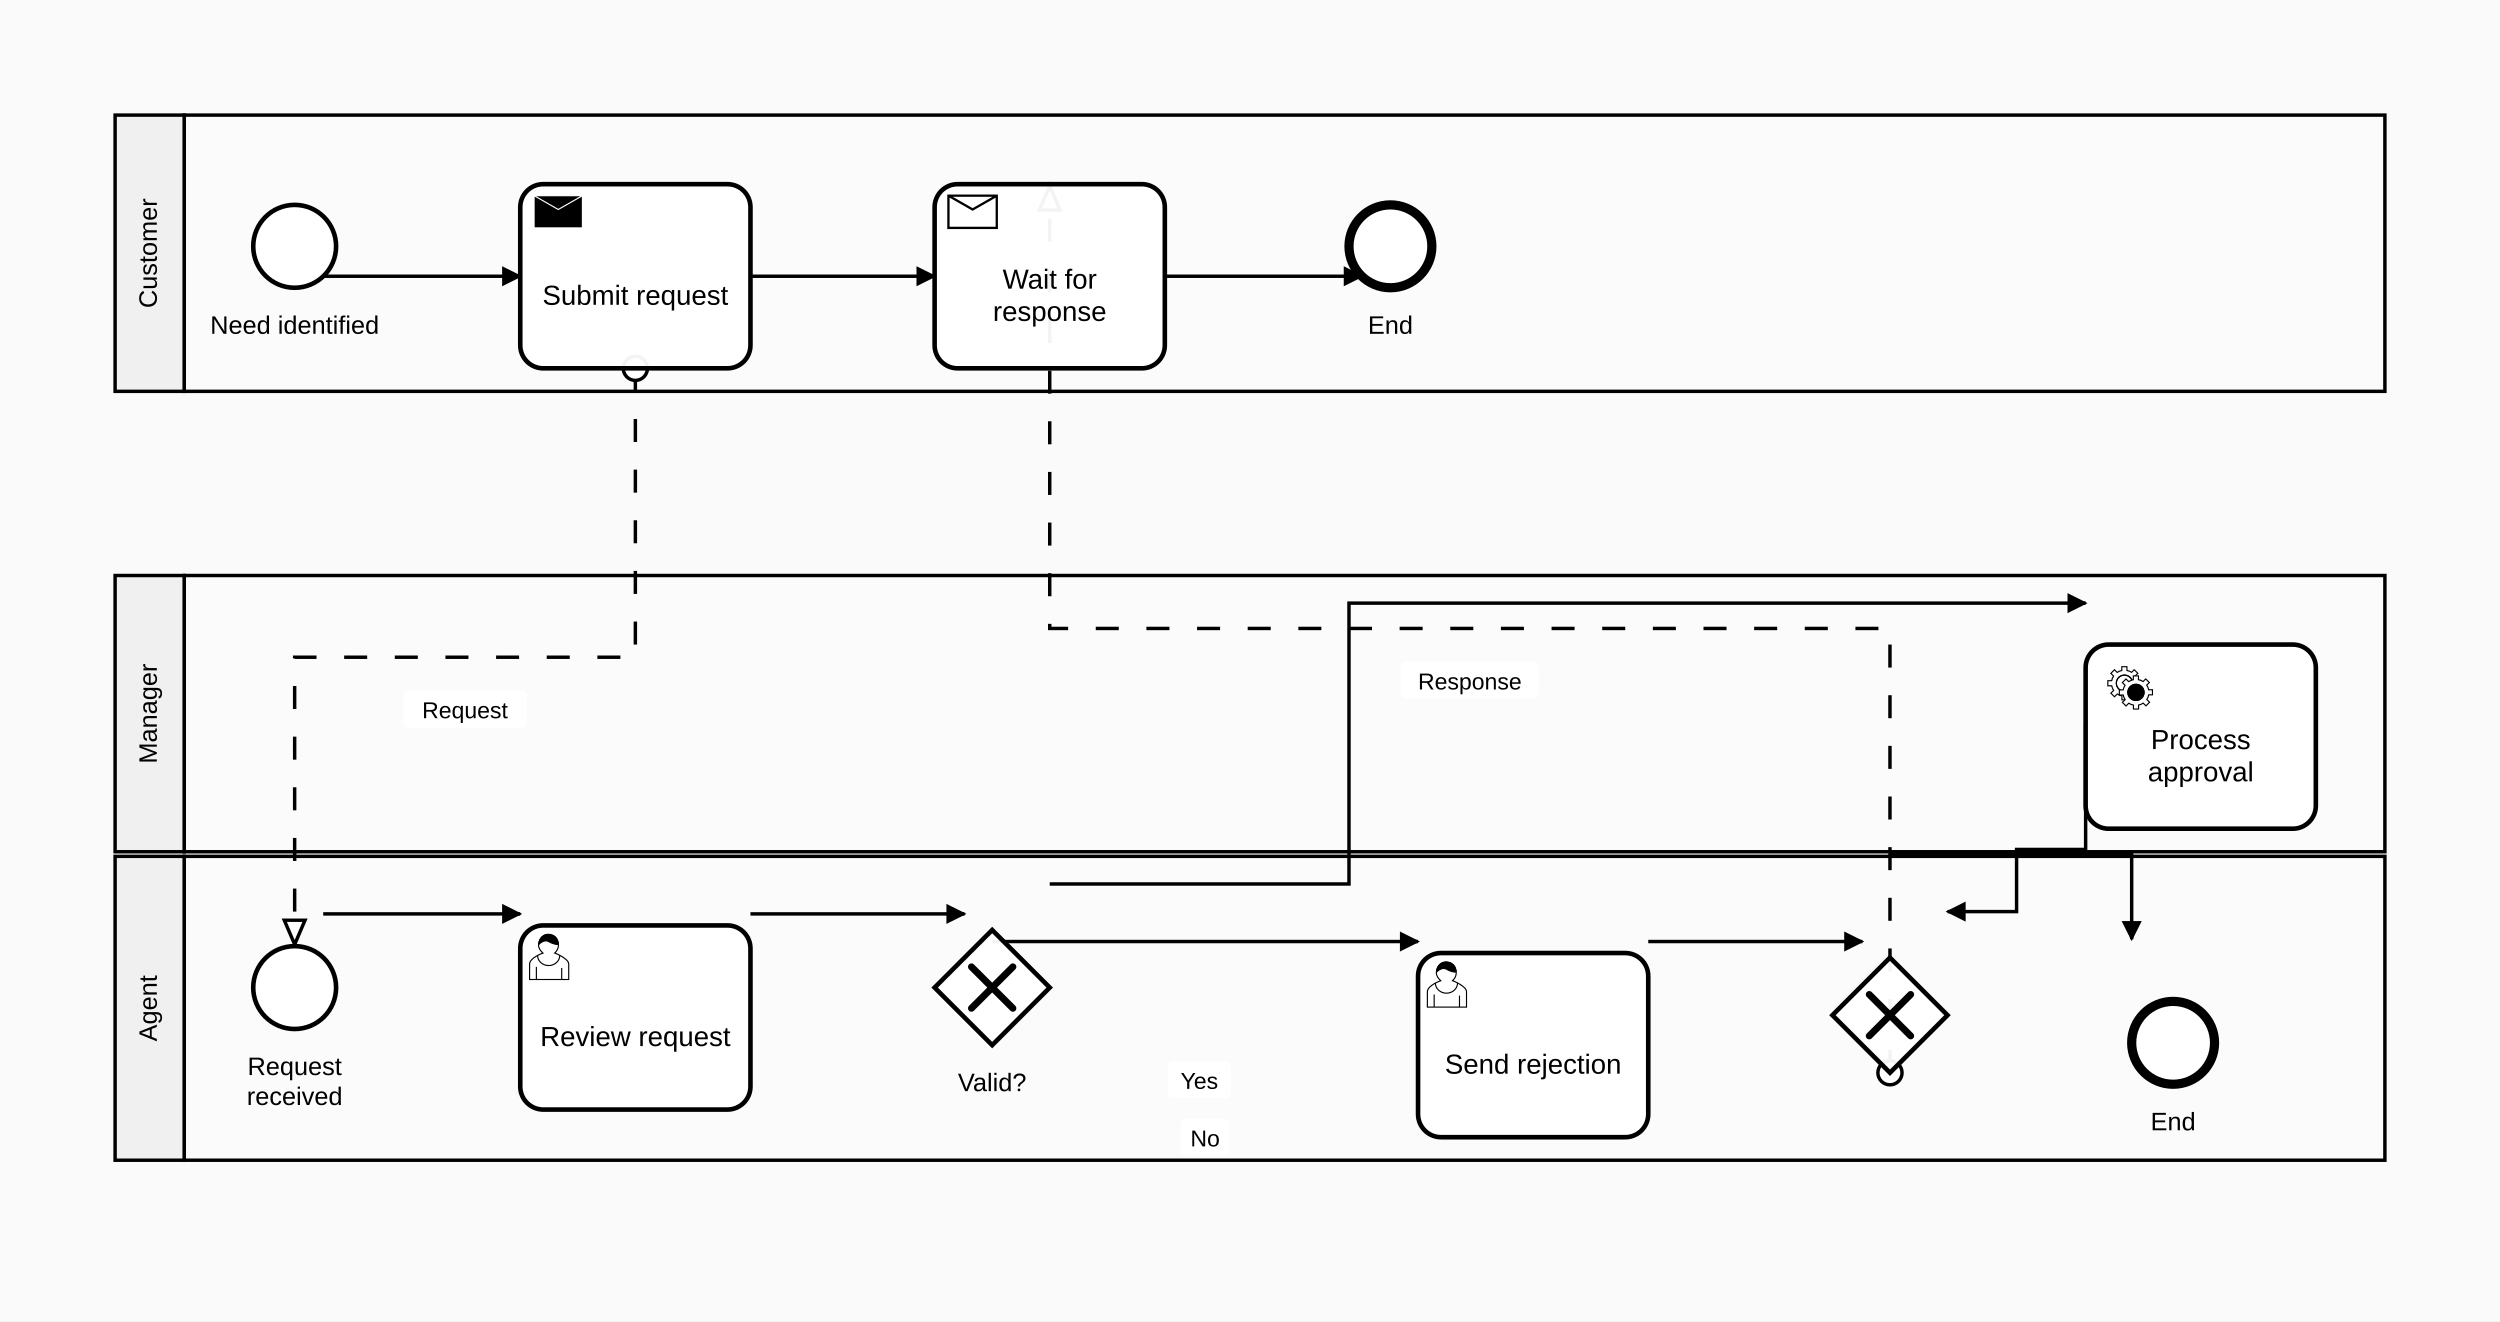
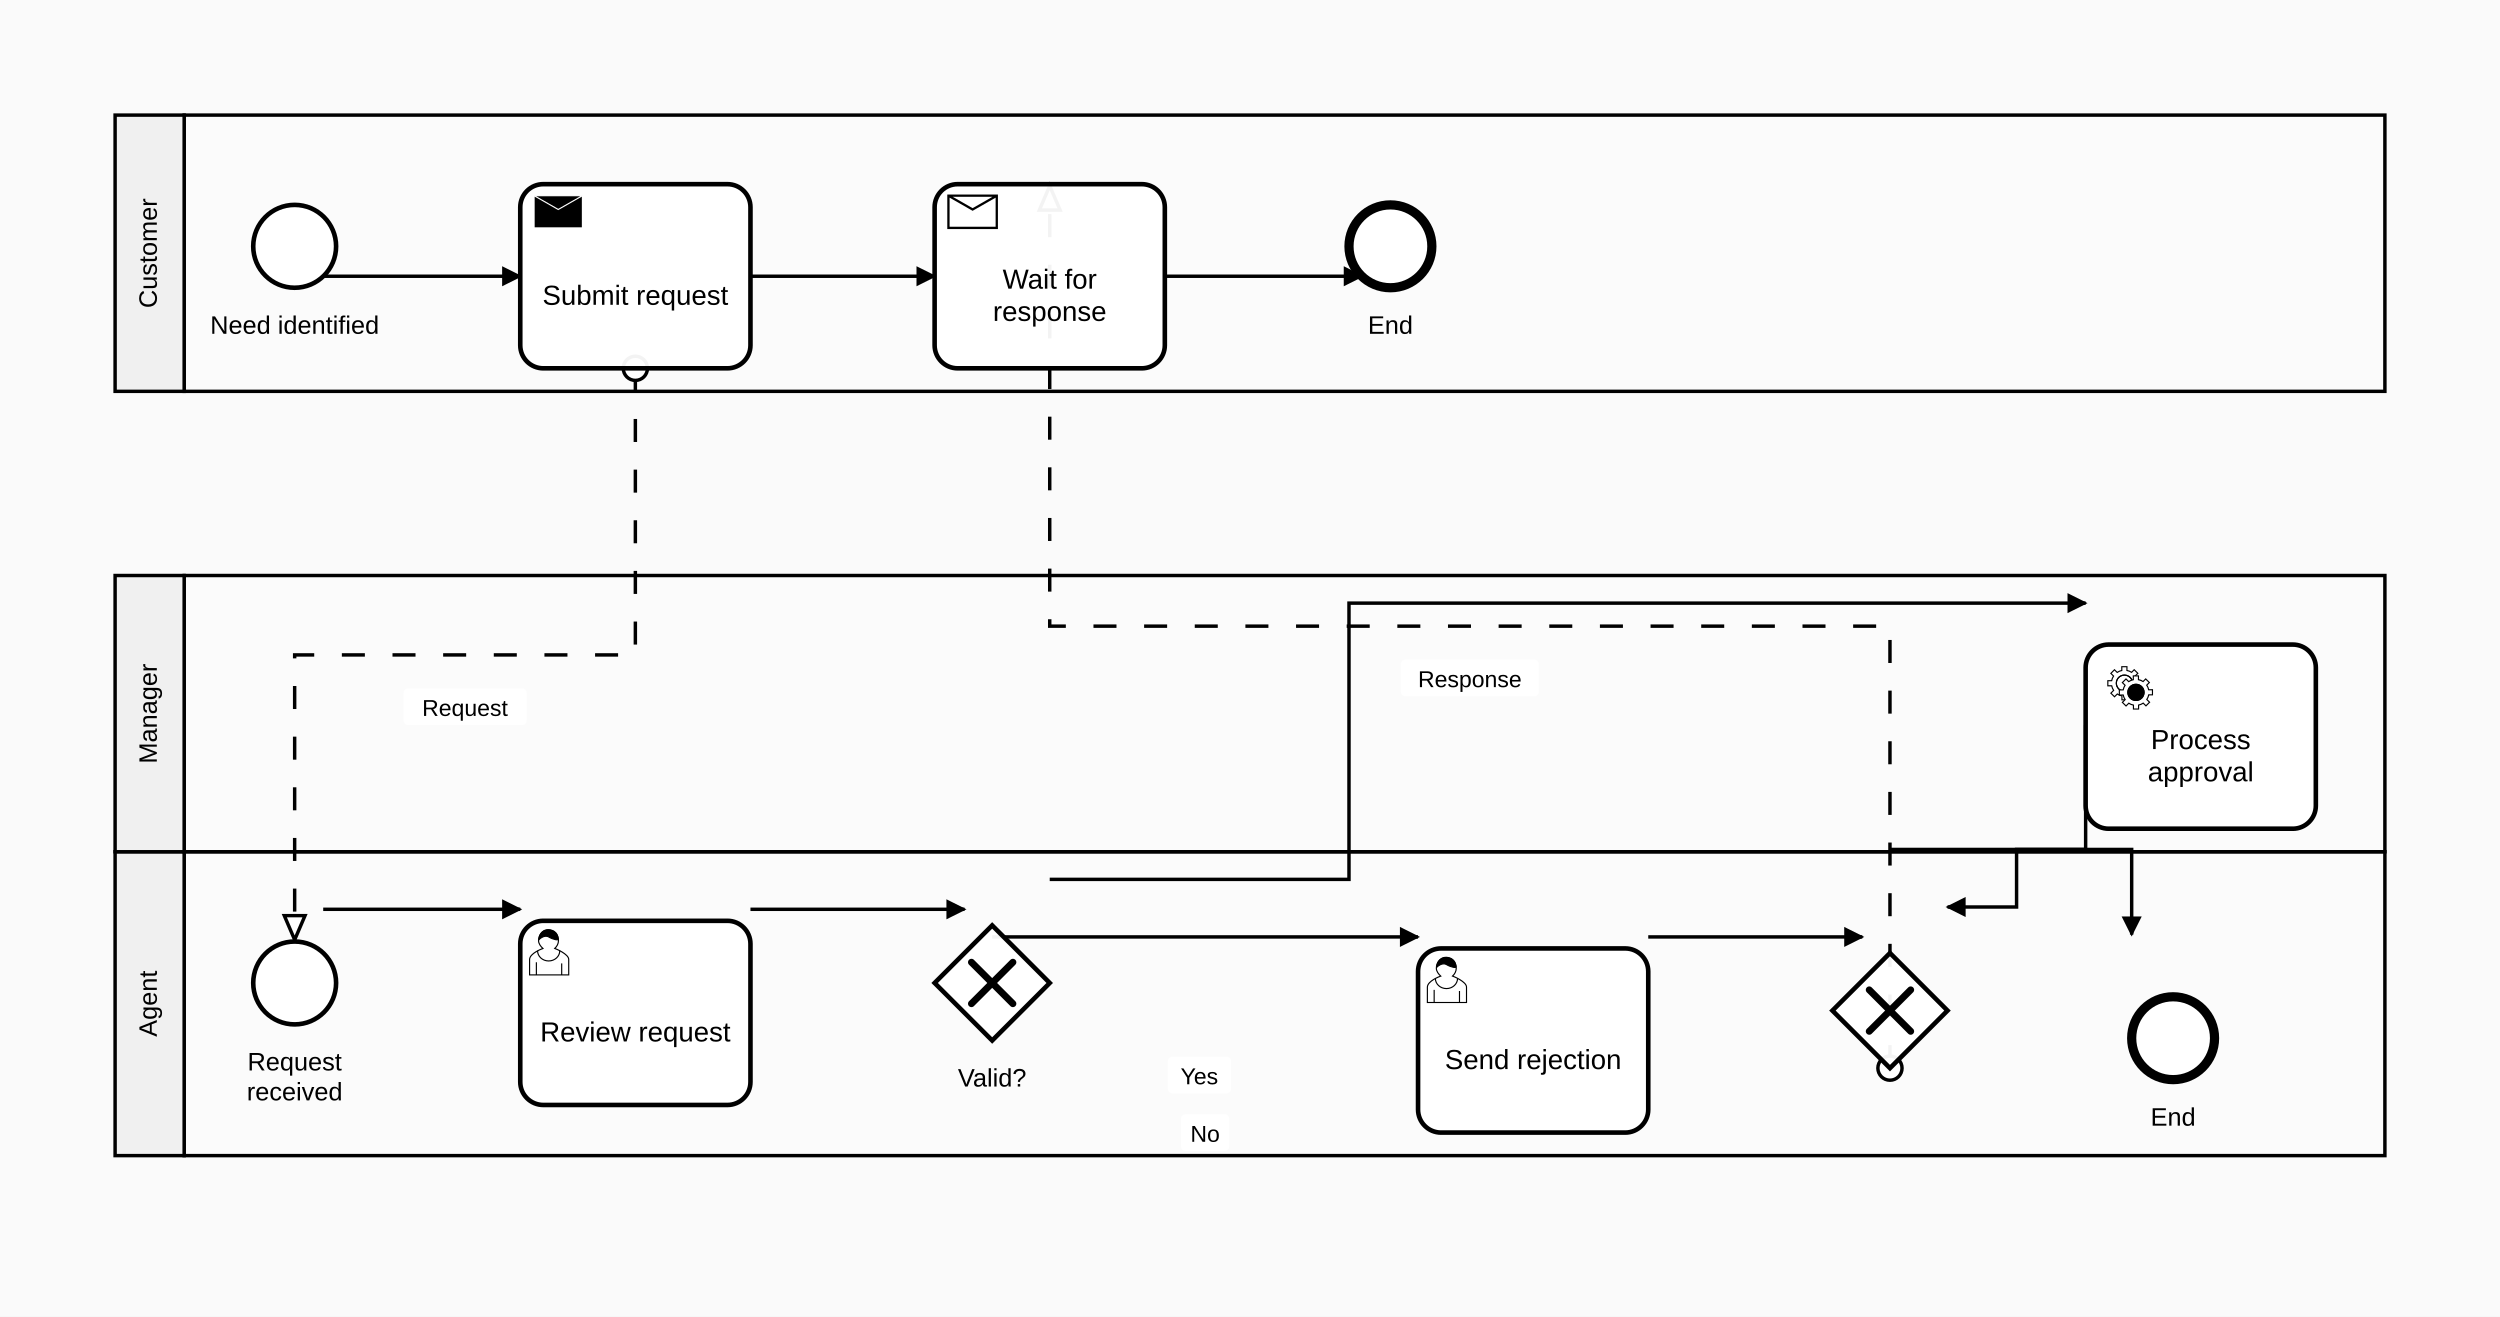
- <svg xmlns="http://www.w3.org/2000/svg" width="1086" height="574" viewBox="0 0 1086 574" font-family="Arial, sans-serif">
+ <svg xmlns="http://www.w3.org/2000/svg" width="1086" height="572" viewBox="0 0 1086 572" font-family="Arial, sans-serif">
  <defs>
    <marker id="seq-end" viewBox="0 0 20 20" refX="11" refY="10" markerWidth="10" markerHeight="10" orient="auto">
      <path d="M 1 5 L 11 10 L 1 15 Z" fill="#000000" stroke="#000000" stroke-width="1" />
    </marker>
    <marker id="seq-default-src" viewBox="0 0 20 20" refX="6" refY="10" markerWidth="10" markerHeight="10" orient="auto">
      <path d="M 6 3 L 10 17" stroke="#000000" stroke-width="1.5" />
    </marker>
    <marker id="seq-conditional-src" viewBox="0 0 20 20" refX="1" refY="10" markerWidth="12" markerHeight="12" orient="auto">
      <path d="M 1 10 L 8 6 L 15 10 L 8 14 Z" fill="#ffffff" stroke="#000000" stroke-width="1" />
    </marker>
    <marker id="msg-start" viewBox="0 0 20 20" refX="6" refY="6" markerWidth="20" markerHeight="20" orient="auto">
      <circle cx="6" cy="6" r="3.5" fill="#ffffff" stroke="#000000" stroke-width="1" />
    </marker>
    <marker id="msg-end" viewBox="0 0 20 20" refX="8.5" refY="5" markerWidth="20" markerHeight="20" orient="auto">
      <path d="m 1 5 l 0 -3 l 7 3 l -7 3 z" fill="#ffffff" stroke="#000000" stroke-width="1" stroke-linecap="butt" />
    </marker>
    <marker id="assoc-end" viewBox="0 0 20 20" refX="11" refY="10" markerWidth="10" markerHeight="10" orient="auto">
      <path d="M 1 5 L 11 10 L 1 15" fill="none" stroke="#000000" stroke-width="1.5" />
    </marker>
  </defs>
-   <rect width="1086" height="574" fill="#fafafa" />
+   <rect width="1086" height="572" fill="#fafafa" />
  <rect x="80" y="50" width="956" height="120" fill="#ffffff" fill-opacity="0.25" stroke="#000000" stroke-width="1.5" />
  <rect x="50" y="50" width="30" height="120" fill="#f0f0f0" stroke="#000000" stroke-width="1.5" />
  <text x="65" y="110" text-anchor="middle" dominant-baseline="middle" font-size="11" fill="#000000" transform="rotate(-90,65,110)">Customer</text>
-   <rect x="80" y="372" width="956" height="132" fill="#ffffff" fill-opacity="0.25" stroke="#000000" stroke-width="1.5" />
-   <rect x="50" y="372" width="30" height="132" fill="#f0f0f0" stroke="#000000" stroke-width="1.5" />
-   <text x="65" y="438" text-anchor="middle" dominant-baseline="middle" font-size="11" fill="#000000" transform="rotate(-90,65,438)">Agent</text>
+   <rect x="80" y="370" width="956" height="132" fill="#ffffff" fill-opacity="0.25" stroke="#000000" stroke-width="1.5" />
+   <rect x="50" y="370" width="30" height="132" fill="#f0f0f0" stroke="#000000" stroke-width="1.5" />
+   <text x="65" y="436" text-anchor="middle" dominant-baseline="middle" font-size="11" fill="#000000" transform="rotate(-90,65,436)">Agent</text>
  <rect x="80" y="250" width="956" height="120" fill="#ffffff" fill-opacity="0.25" stroke="#000000" stroke-width="1.5" />
  <rect x="50" y="250" width="30" height="120" fill="#f0f0f0" stroke="#000000" stroke-width="1.5" />
  <text x="65" y="310" text-anchor="middle" dominant-baseline="middle" font-size="11" fill="#000000" transform="rotate(-90,65,310)">Manager</text>
  <path d="M 140.4 120 L 226 120" stroke="#000000" stroke-width="1.5" fill="none" marker-end="url(#seq-end)" />
  <path d="M 326 120 L 406 120" stroke="#000000" stroke-width="1.5" fill="none" marker-end="url(#seq-end)" />
  <path d="M 506 120 L 591.6 120" stroke="#000000" stroke-width="1.5" fill="none" marker-end="url(#seq-end)" />
-   <path d="M 140.4 397 L 226 397" stroke="#000000" stroke-width="1.5" fill="none" marker-end="url(#seq-end)" />
-   <path d="M 326 397 L 419 397" stroke="#000000" stroke-width="1.5" fill="none" marker-end="url(#seq-end)" />
-   <path d="M 456 384 L 586 384 L 586 262 L 906 262" stroke="#000000" stroke-width="1.5" fill="none" marker-end="url(#seq-end)" />
-   <rect x="507.3" y="461" width="27.5" height="16" rx="2" fill="white" fill-opacity="0.9" />
-   <text x="521" y="473" text-anchor="middle" font-size="10" fill="#000000">Yes</text>
-   <path d="M 431 409 L 616 409" stroke="#000000" stroke-width="1.5" fill="none" marker-end="url(#seq-end)" />
-   <rect x="513" y="486" width="21" height="16" rx="2" fill="white" fill-opacity="0.9" />
-   <text x="523.5" y="498" text-anchor="middle" font-size="10" fill="#000000">No</text>
-   <path d="M 906 315 L 906 369 L 876 369 L 876 396 L 846 396" stroke="#000000" stroke-width="1.5" fill="none" marker-end="url(#seq-end)" />
-   <path d="M 716 409 L 809 409" stroke="#000000" stroke-width="1.5" fill="none" marker-end="url(#seq-end)" />
-   <path d="M 821 371 L 926 371 L 926 408" stroke="#000000" stroke-width="1.5" fill="none" marker-end="url(#seq-end)" />
-   <path d="M 276 160 L 276 285.5 L 128 285.5 L 128 411" stroke="#000000" stroke-width="1.5" fill="none" stroke-dasharray="10,12" marker-start="url(#msg-start)" marker-end="url(#msg-end)" />
-   <rect x="175.3" y="300" width="53.5" height="16" rx="2" fill="white" fill-opacity="0.9" />
-   <text x="202" y="312" text-anchor="middle" font-size="10" fill="#000000">Request</text>
-   <path d="M 821 466 L 821 273 L 456 273 L 456 80" stroke="#000000" stroke-width="1.5" fill="none" stroke-dasharray="10,12" marker-start="url(#msg-start)" marker-end="url(#msg-end)" />
-   <rect x="608.5" y="287.5" width="60" height="16" rx="2" fill="white" fill-opacity="0.9" />
-   <text x="638.5" y="299.5" text-anchor="middle" font-size="10" fill="#000000">Response</text>
+   <path d="M 140.4 395 L 226 395" stroke="#000000" stroke-width="1.5" fill="none" marker-end="url(#seq-end)" />
+   <path d="M 326 395 L 419 395" stroke="#000000" stroke-width="1.5" fill="none" marker-end="url(#seq-end)" />
+   <path d="M 456 382 L 586 382 L 586 262 L 906 262" stroke="#000000" stroke-width="1.5" fill="none" marker-end="url(#seq-end)" />
+   <rect x="507.3" y="459" width="27.5" height="16" rx="2" fill="white" fill-opacity="0.9" />
+   <text x="521" y="471" text-anchor="middle" font-size="10" fill="#000000">Yes</text>
+   <path d="M 431 407 L 616 407" stroke="#000000" stroke-width="1.5" fill="none" marker-end="url(#seq-end)" />
+   <rect x="513" y="484" width="21" height="16" rx="2" fill="white" fill-opacity="0.9" />
+   <text x="523.5" y="496" text-anchor="middle" font-size="10" fill="#000000">No</text>
+   <path d="M 906 315 L 906 369 L 876 369 L 876 394 L 846 394" stroke="#000000" stroke-width="1.5" fill="none" marker-end="url(#seq-end)" />
+   <path d="M 716 407 L 809 407" stroke="#000000" stroke-width="1.5" fill="none" marker-end="url(#seq-end)" />
+   <path d="M 821 369 L 926 369 L 926 406" stroke="#000000" stroke-width="1.5" fill="none" marker-end="url(#seq-end)" />
+   <path d="M 276 160 L 276 284.5 L 128 284.5 L 128 409" stroke="#000000" stroke-width="1.5" fill="none" stroke-dasharray="10,12" marker-start="url(#msg-start)" marker-end="url(#msg-end)" />
+   <rect x="175.3" y="299" width="53.5" height="16" rx="2" fill="white" fill-opacity="0.9" />
+   <text x="202" y="311" text-anchor="middle" font-size="10" fill="#000000">Request</text>
+   <path d="M 821 464 L 821 272 L 456 272 L 456 80" stroke="#000000" stroke-width="1.5" fill="none" stroke-dasharray="10,12" marker-start="url(#msg-start)" marker-end="url(#msg-end)" />
+   <rect x="608.5" y="286.5" width="60" height="16" rx="2" fill="white" fill-opacity="0.9" />
+   <text x="638.5" y="298.5" text-anchor="middle" font-size="10" fill="#000000">Response</text>
  <circle cx="128" cy="107" r="18" fill="#ffffff" fill-opacity="0.95" stroke="#000000" stroke-width="2" />
  <text x="128" y="145" text-anchor="middle" font-size="11" fill="#000000">Need identified</text>
  <rect x="226" y="80" width="100" height="80" rx="10" ry="10" fill="#ffffff" fill-opacity="0.95" stroke="#000000" stroke-width="2" />
  <g>
    <path d="m 232,85 l 0,14 l 21,0 l 0,-14 z l 10.5,6 l 10.5,-6" fill="#000000" stroke="#ffffff" stroke-width="0.5" />
  </g>
  <text x="276" y="129" text-anchor="middle" dominant-baseline="middle" font-size="12" fill="#000000">Submit request</text>
  <rect x="406" y="80" width="100" height="80" rx="10" ry="10" fill="#ffffff" fill-opacity="0.95" stroke="#000000" stroke-width="2" />
  <g>
    <path d="m 412,85 l 0,14 l 21,0 l 0,-14 z l 10.5,6 l 10.5,-6" fill="#ffffff" stroke="#000000" stroke-width="1" />
  </g>
  <text x="456" y="122" text-anchor="middle" dominant-baseline="middle" font-size="12" fill="#000000">Wait for</text>
  <text x="456" y="136" text-anchor="middle" dominant-baseline="middle" font-size="12" fill="#000000">response</text>
  <circle cx="604" cy="107" r="18" fill="#ffffff" fill-opacity="0.95" stroke="#000000" stroke-width="4" />
  <text x="604" y="145" text-anchor="middle" font-size="11" fill="#000000">End</text>
-   <circle cx="128" cy="429" r="18" fill="#ffffff" fill-opacity="0.95" stroke="#000000" stroke-width="2" />
-   <text x="128" y="467" text-anchor="middle" font-size="11" fill="#000000">Request</text>
-   <text x="128" y="480" text-anchor="middle" font-size="11" fill="#000000">received</text>
-   <rect x="226" y="402" width="100" height="80" rx="10" ry="10" fill="#ffffff" fill-opacity="0.95" stroke="#000000" stroke-width="2" />
+   <circle cx="128" cy="427" r="18" fill="#ffffff" fill-opacity="0.95" stroke="#000000" stroke-width="2" />
+   <text x="128" y="465" text-anchor="middle" font-size="11" fill="#000000">Request</text>
+   <text x="128" y="478" text-anchor="middle" font-size="11" fill="#000000">received</text>
+   <rect x="226" y="400" width="100" height="80" rx="10" ry="10" fill="#ffffff" fill-opacity="0.95" stroke="#000000" stroke-width="2" />
  <g>
-     <path d="m 241,414 c 0.909,-0.845 1.594,-2.049 1.594,-3.385 0,-2.554 -1.805,-4.622 -4.357,-4.622 -2.552,0 -4.288,2.068 -4.288,4.622 0,1.348 0.974,2.562 1.896,3.405 -0.529,0.187 -5.669,2.097 -5.794,4.756 v 6.718 h 17 v -6.718 c 0,-2.298 -5.528,-4.595 -6.051,-4.776 z m -8,6 l 0,5.5 m 11,0 l 0,-5" fill="#ffffff" stroke="#000000" stroke-width="0.5" />
-     <path d="m 243.162,415.009 c 0,2.447 -2.158,4.431 -4.821,4.431 -2.665,0 -4.822,-1.981 -4.822,-4.431" fill="none" stroke="#000000" stroke-width="0.5" />
-     <path d="m 234.1,410.2 c 0,0 2.251,-2.358 4.274,-1.177 2.024,1.181 4.221,1.537 4.124,0.965 -0.098,-0.57 -0.117,-3.791 -4.191,-4.136 -3.575,0.001 -4.208,3.367 -4.207,4.348 z" fill="#000000" stroke="#000000" stroke-width="0.5" />
+     <path d="m 241,412 c 0.909,-0.845 1.594,-2.049 1.594,-3.385 0,-2.554 -1.805,-4.622 -4.357,-4.622 -2.552,0 -4.288,2.068 -4.288,4.622 0,1.348 0.974,2.562 1.896,3.405 -0.529,0.187 -5.669,2.097 -5.794,4.756 v 6.718 h 17 v -6.718 c 0,-2.298 -5.528,-4.595 -6.051,-4.776 z m -8,6 l 0,5.5 m 11,0 l 0,-5" fill="#ffffff" stroke="#000000" stroke-width="0.5" />
+     <path d="m 243.162,413.009 c 0,2.447 -2.158,4.431 -4.821,4.431 -2.665,0 -4.822,-1.981 -4.822,-4.431" fill="none" stroke="#000000" stroke-width="0.5" />
+     <path d="m 234.1,408.2 c 0,0 2.251,-2.358 4.274,-1.177 2.024,1.181 4.221,1.537 4.124,0.965 -0.098,-0.57 -0.117,-3.791 -4.191,-4.136 -3.575,0.001 -4.208,3.367 -4.207,4.348 z" fill="#000000" stroke="#000000" stroke-width="0.5" />
  </g>
-   <text x="276" y="451" text-anchor="middle" dominant-baseline="middle" font-size="12" fill="#000000">Review request</text>
-   <polygon points="431,404 456,429 431,454 406,429" fill="#ffffff" fill-opacity="0.95" stroke="#000000" stroke-width="2" />
-   <line x1="422" y1="420" x2="440" y2="438" stroke="#000000" stroke-width="3" stroke-linecap="round" />
-   <line x1="440" y1="420" x2="422" y2="438" stroke="#000000" stroke-width="3" stroke-linecap="round" />
-   <text x="431" y="474" text-anchor="middle" font-size="11" fill="#000000">Valid?</text>
+   <text x="276" y="449" text-anchor="middle" dominant-baseline="middle" font-size="12" fill="#000000">Review request</text>
+   <polygon points="431,402 456,427 431,452 406,427" fill="#ffffff" fill-opacity="0.95" stroke="#000000" stroke-width="2" />
+   <line x1="422" y1="418" x2="440" y2="436" stroke="#000000" stroke-width="3" stroke-linecap="round" />
+   <line x1="440" y1="418" x2="422" y2="436" stroke="#000000" stroke-width="3" stroke-linecap="round" />
+   <text x="431" y="472" text-anchor="middle" font-size="11" fill="#000000">Valid?</text>
  <rect x="906" y="280" width="100" height="80" rx="10" ry="10" fill="#ffffff" fill-opacity="0.95" stroke="#000000" stroke-width="2" />
  <g>
    <path d="m 924,304 v -1.713 c 0.352,-0.071 0.704,-0.178 1.048,-0.321 0.344,-0.145 0.666,-0.321 0.966,-0.521 l 1.194,1.18 1.567,-1.577 -1.195,-1.18 c 0.403,-0.614 0.683,-1.299 0.825,-2.018 l 1.622,-0.01 v -2.22 l -1.637,0.01 c -0.073,-0.352 -0.178,-0.7 -0.324,-1.044 -0.145,-0.344 -0.321,-0.664 -0.523,-0.962 l 1.131,-1.136 -1.583,-1.563 -1.13,1.136 c -0.614,-0.401 -1.303,-0.681 -2.023,-0.822 l 0.009,-1.619 h -2.241 l 0.004,1.631 c -0.354,0.074 -0.705,0.18 -1.05,0.324 -0.344,0.144 -0.665,0.321 -0.964,0.52 l -1.17,-1.158 -1.567,1.579 1.168,1.157 c -0.403,0.613 -0.683,1.298 -0.825,2.017 l -1.659,0.003 v 2.222 l 1.672,-0.006 c 0.073,0.351 0.18,0.702 0.324,1.045 0.145,0.344 0.321,0.664 0.523,0.961 l -1.199,1.197 1.584,1.56 1.196,-1.193 c 0.614,0.403 1.303,0.682 2.023,0.823 l 0.001,1.699 h 2.227 z m 0.221,-3.996 c -1.789,0.75 -3.858,-0.093 -4.61,-1.874 -0.752,-1.783 0.091,-3.846 1.88,-4.596 1.788,-0.749 3.857,0.093 4.609,1.874 0.752,1.782 -0.091,3.846 -1.879,4.596 z" fill="#ffffff" stroke="#000000" stroke-width="0.5" />
    <path d="m 924.221,300.004 c -1.789,0.75 -3.858,-0.093 -4.61,-1.874 -0.752,-1.783 0.091,-3.846 1.88,-4.596 1.788,-0.749 3.857,0.093 4.609,1.874 0.752,1.782 -0.091,3.846 -1.879,4.596 z" fill="none" stroke="#000000" stroke-width="0.5" />
    <path d="m 929,308 v -1.713 c 0.352,-0.071 0.704,-0.178 1.048,-0.321 0.344,-0.145 0.666,-0.321 0.966,-0.521 l 1.194,1.18 1.567,-1.577 -1.195,-1.18 c 0.403,-0.614 0.683,-1.299 0.825,-2.018 l 1.622,-0.01 v -2.22 l -1.637,0.01 c -0.073,-0.352 -0.178,-0.7 -0.324,-1.044 -0.145,-0.344 -0.321,-0.664 -0.523,-0.962 l 1.131,-1.136 -1.583,-1.563 -1.13,1.136 c -0.614,-0.401 -1.303,-0.681 -2.023,-0.822 l 0.009,-1.619 h -2.241 l 0.004,1.631 c -0.354,0.074 -0.705,0.18 -1.05,0.324 -0.344,0.144 -0.665,0.321 -0.964,0.52 l -1.17,-1.158 -1.567,1.579 1.168,1.157 c -0.403,0.613 -0.683,1.298 -0.825,2.017 l -1.659,0.003 v 2.222 l 1.672,-0.006 c 0.073,0.351 0.18,0.702 0.324,1.045 0.145,0.344 0.321,0.664 0.523,0.961 l -1.199,1.197 1.584,1.56 1.196,-1.193 c 0.614,0.403 1.303,0.682 2.023,0.823 l 0.001,1.699 h 2.227 z m 0.221,-3.996 c -1.789,0.75 -3.858,-0.093 -4.61,-1.874 -0.752,-1.783 0.091,-3.846 1.88,-4.596 1.788,-0.749 3.857,0.093 4.609,1.874 0.752,1.782 -0.091,3.846 -1.879,4.596 z" fill="#ffffff" stroke="#000000" stroke-width="0.5" />
    <path d="m 929.221,304.004 c -1.789,0.75 -3.858,-0.093 -4.61,-1.874 -0.752,-1.783 0.091,-3.846 1.88,-4.596 1.788,-0.749 3.857,0.093 4.609,1.874 0.752,1.782 -0.091,3.846 -1.879,4.596 z" fill="#000000" stroke="#000000" stroke-width="0.5" />
  </g>
  <text x="956" y="322" text-anchor="middle" dominant-baseline="middle" font-size="12" fill="#000000">Process</text>
  <text x="956" y="336" text-anchor="middle" dominant-baseline="middle" font-size="12" fill="#000000">approval</text>
-   <rect x="616" y="414" width="100" height="80" rx="10" ry="10" fill="#ffffff" fill-opacity="0.95" stroke="#000000" stroke-width="2" />
+   <rect x="616" y="412" width="100" height="80" rx="10" ry="10" fill="#ffffff" fill-opacity="0.95" stroke="#000000" stroke-width="2" />
  <g>
-     <path d="m 631,426 c 0.909,-0.845 1.594,-2.049 1.594,-3.385 0,-2.554 -1.805,-4.622 -4.357,-4.622 -2.552,0 -4.288,2.068 -4.288,4.622 0,1.348 0.974,2.562 1.896,3.405 -0.529,0.187 -5.669,2.097 -5.794,4.756 v 6.718 h 17 v -6.718 c 0,-2.298 -5.528,-4.595 -6.051,-4.776 z m -8,6 l 0,5.5 m 11,0 l 0,-5" fill="#ffffff" stroke="#000000" stroke-width="0.5" />
-     <path d="m 633.162,427.009 c 0,2.447 -2.158,4.431 -4.821,4.431 -2.665,0 -4.822,-1.981 -4.822,-4.431" fill="none" stroke="#000000" stroke-width="0.5" />
-     <path d="m 624.1,422.2 c 0,0 2.251,-2.358 4.274,-1.177 2.024,1.181 4.221,1.537 4.124,0.965 -0.098,-0.57 -0.117,-3.791 -4.191,-4.136 -3.575,0.001 -4.208,3.367 -4.207,4.348 z" fill="#000000" stroke="#000000" stroke-width="0.5" />
+     <path d="m 631,424 c 0.909,-0.845 1.594,-2.049 1.594,-3.385 0,-2.554 -1.805,-4.622 -4.357,-4.622 -2.552,0 -4.288,2.068 -4.288,4.622 0,1.348 0.974,2.562 1.896,3.405 -0.529,0.187 -5.669,2.097 -5.794,4.756 v 6.718 h 17 v -6.718 c 0,-2.298 -5.528,-4.595 -6.051,-4.776 z m -8,6 l 0,5.5 m 11,0 l 0,-5" fill="#ffffff" stroke="#000000" stroke-width="0.5" />
+     <path d="m 633.162,425.009 c 0,2.447 -2.158,4.431 -4.821,4.431 -2.665,0 -4.822,-1.981 -4.822,-4.431" fill="none" stroke="#000000" stroke-width="0.5" />
+     <path d="m 624.1,420.2 c 0,0 2.251,-2.358 4.274,-1.177 2.024,1.181 4.221,1.537 4.124,0.965 -0.098,-0.57 -0.117,-3.791 -4.191,-4.136 -3.575,0.001 -4.208,3.367 -4.207,4.348 z" fill="#000000" stroke="#000000" stroke-width="0.5" />
  </g>
-   <text x="666" y="463" text-anchor="middle" dominant-baseline="middle" font-size="12" fill="#000000">Send rejection</text>
-   <polygon points="821,416 846,441 821,466 796,441" fill="#ffffff" fill-opacity="0.95" stroke="#000000" stroke-width="2" />
-   <line x1="812" y1="432" x2="830" y2="450" stroke="#000000" stroke-width="3" stroke-linecap="round" />
-   <line x1="830" y1="432" x2="812" y2="450" stroke="#000000" stroke-width="3" stroke-linecap="round" />
-   <circle cx="944" cy="453" r="18" fill="#ffffff" fill-opacity="0.95" stroke="#000000" stroke-width="4" />
-   <text x="944" y="491" text-anchor="middle" font-size="11" fill="#000000">End</text>
+   <text x="666" y="461" text-anchor="middle" dominant-baseline="middle" font-size="12" fill="#000000">Send rejection</text>
+   <polygon points="821,414 846,439 821,464 796,439" fill="#ffffff" fill-opacity="0.95" stroke="#000000" stroke-width="2" />
+   <line x1="812" y1="430" x2="830" y2="448" stroke="#000000" stroke-width="3" stroke-linecap="round" />
+   <line x1="830" y1="430" x2="812" y2="448" stroke="#000000" stroke-width="3" stroke-linecap="round" />
+   <circle cx="944" cy="451" r="18" fill="#ffffff" fill-opacity="0.95" stroke="#000000" stroke-width="4" />
+   <text x="944" y="489" text-anchor="middle" font-size="11" fill="#000000">End</text>
</svg>
